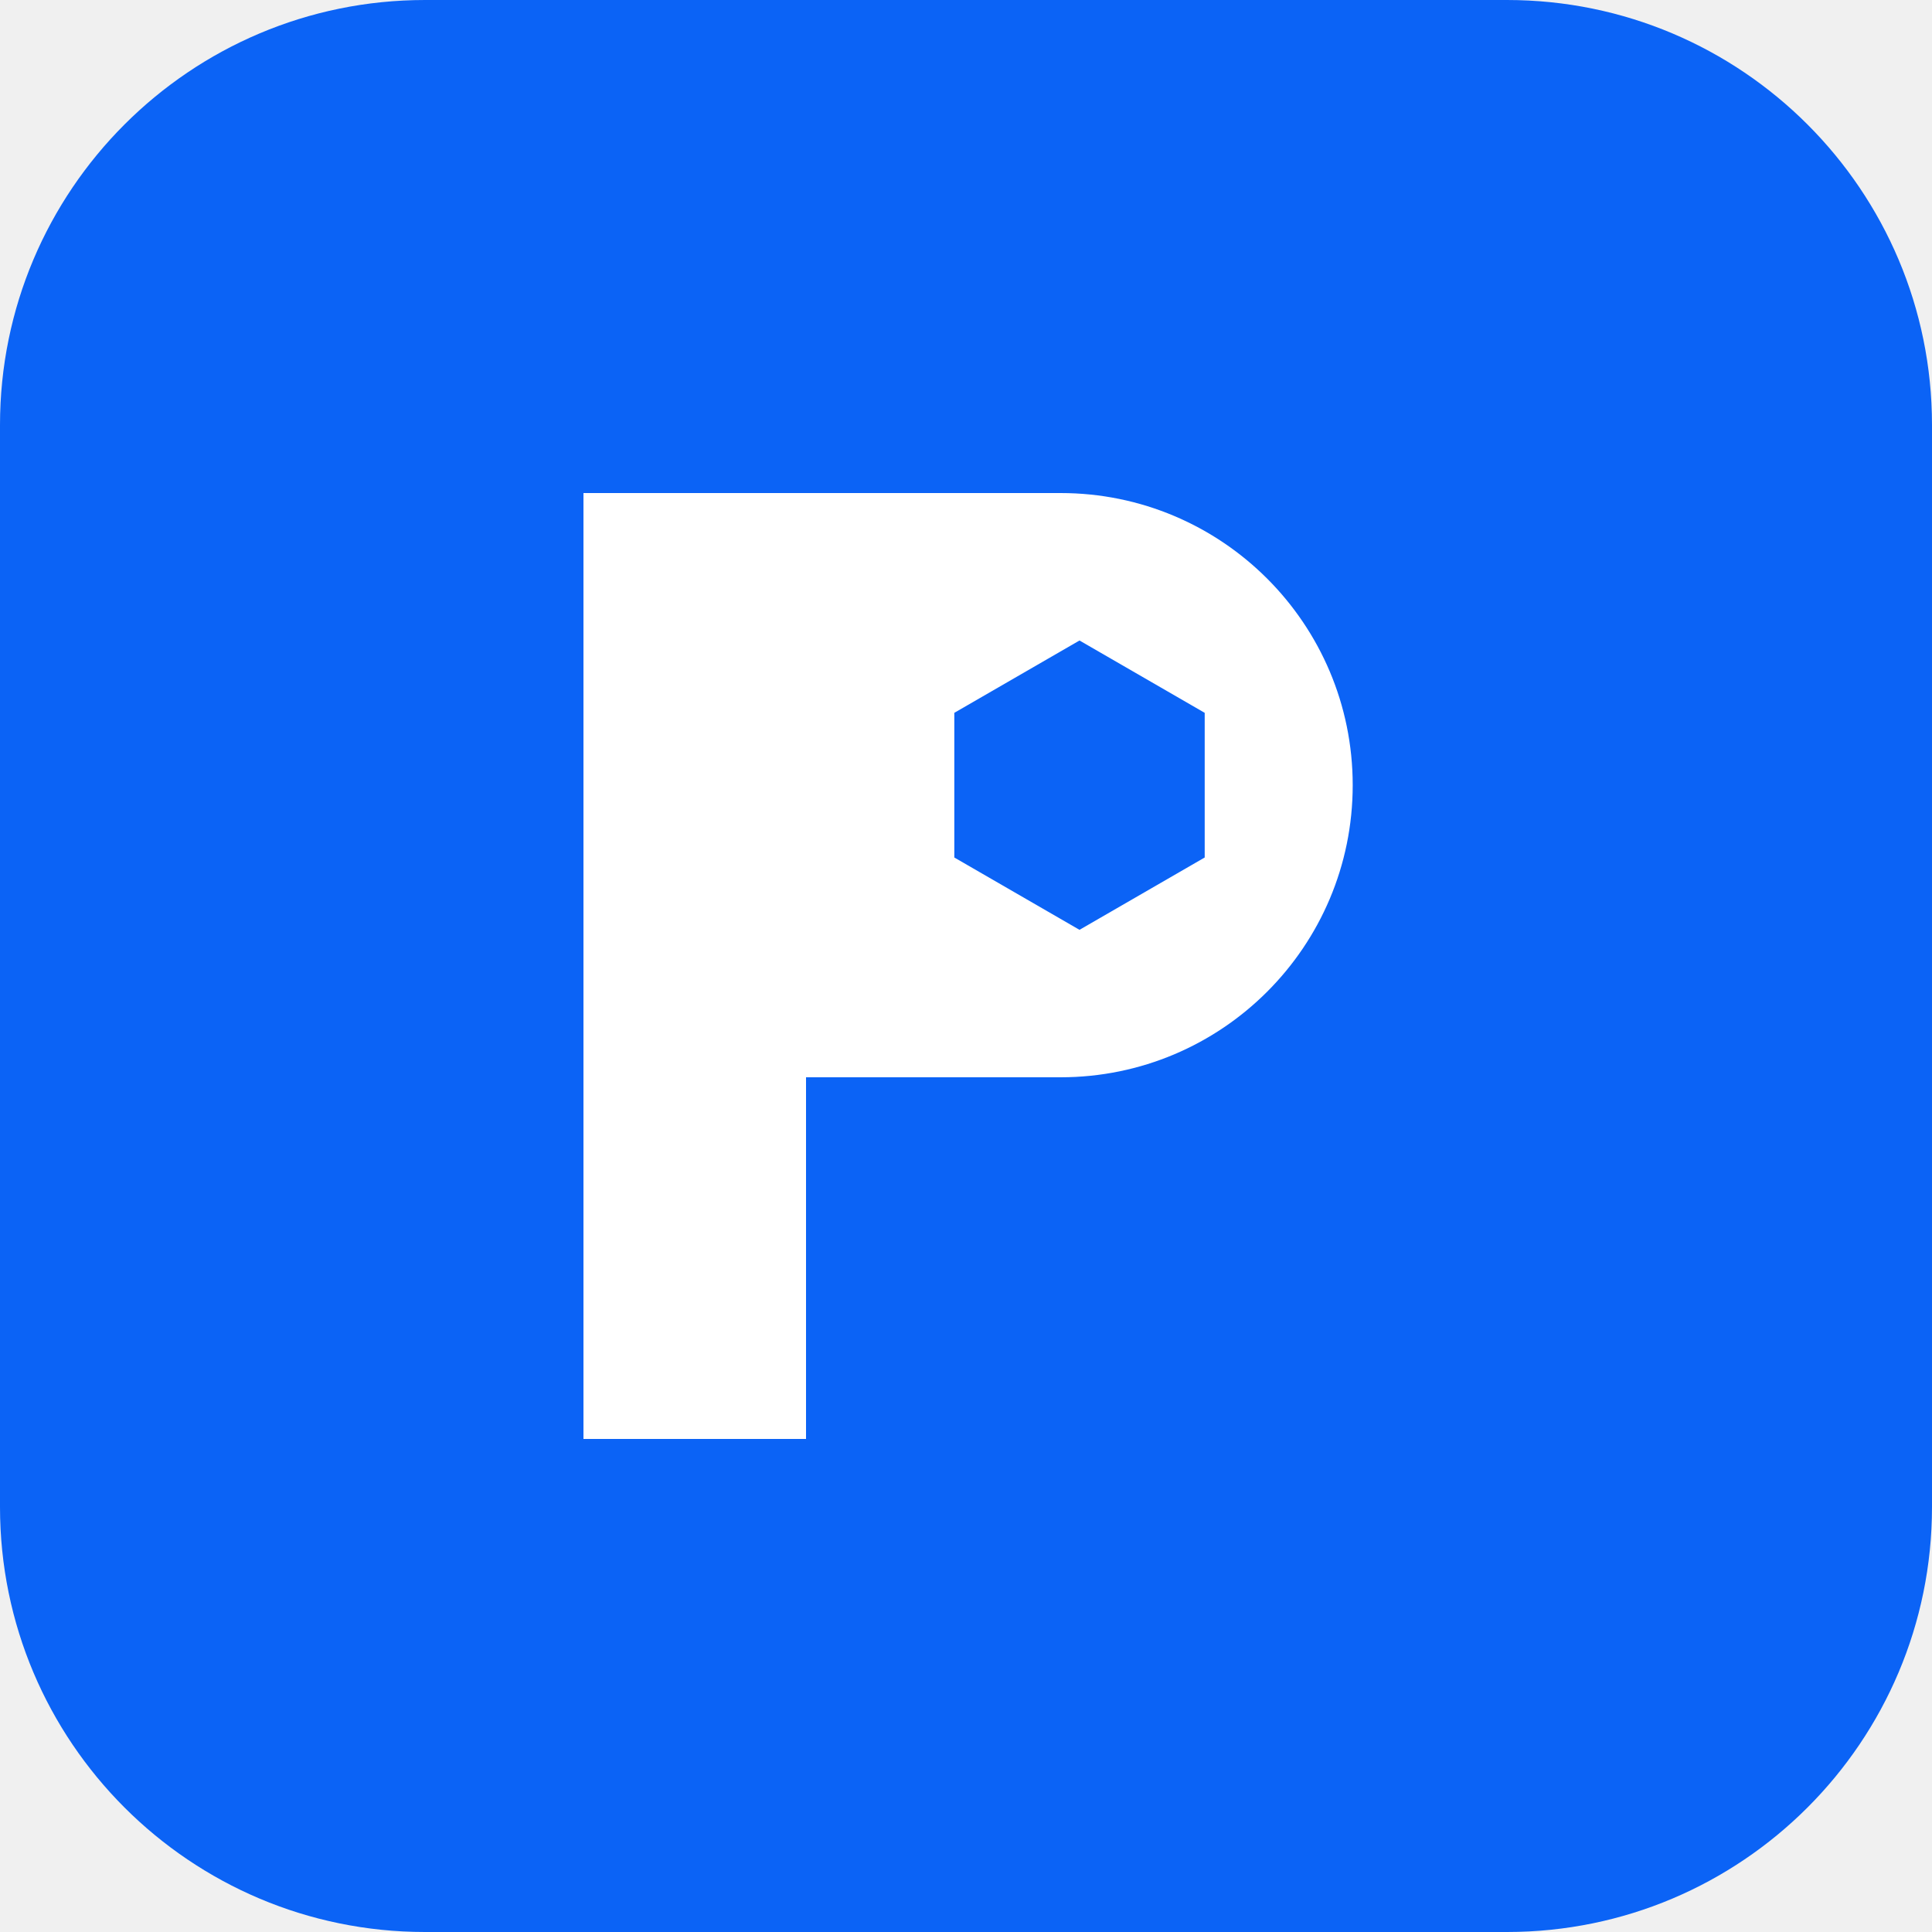
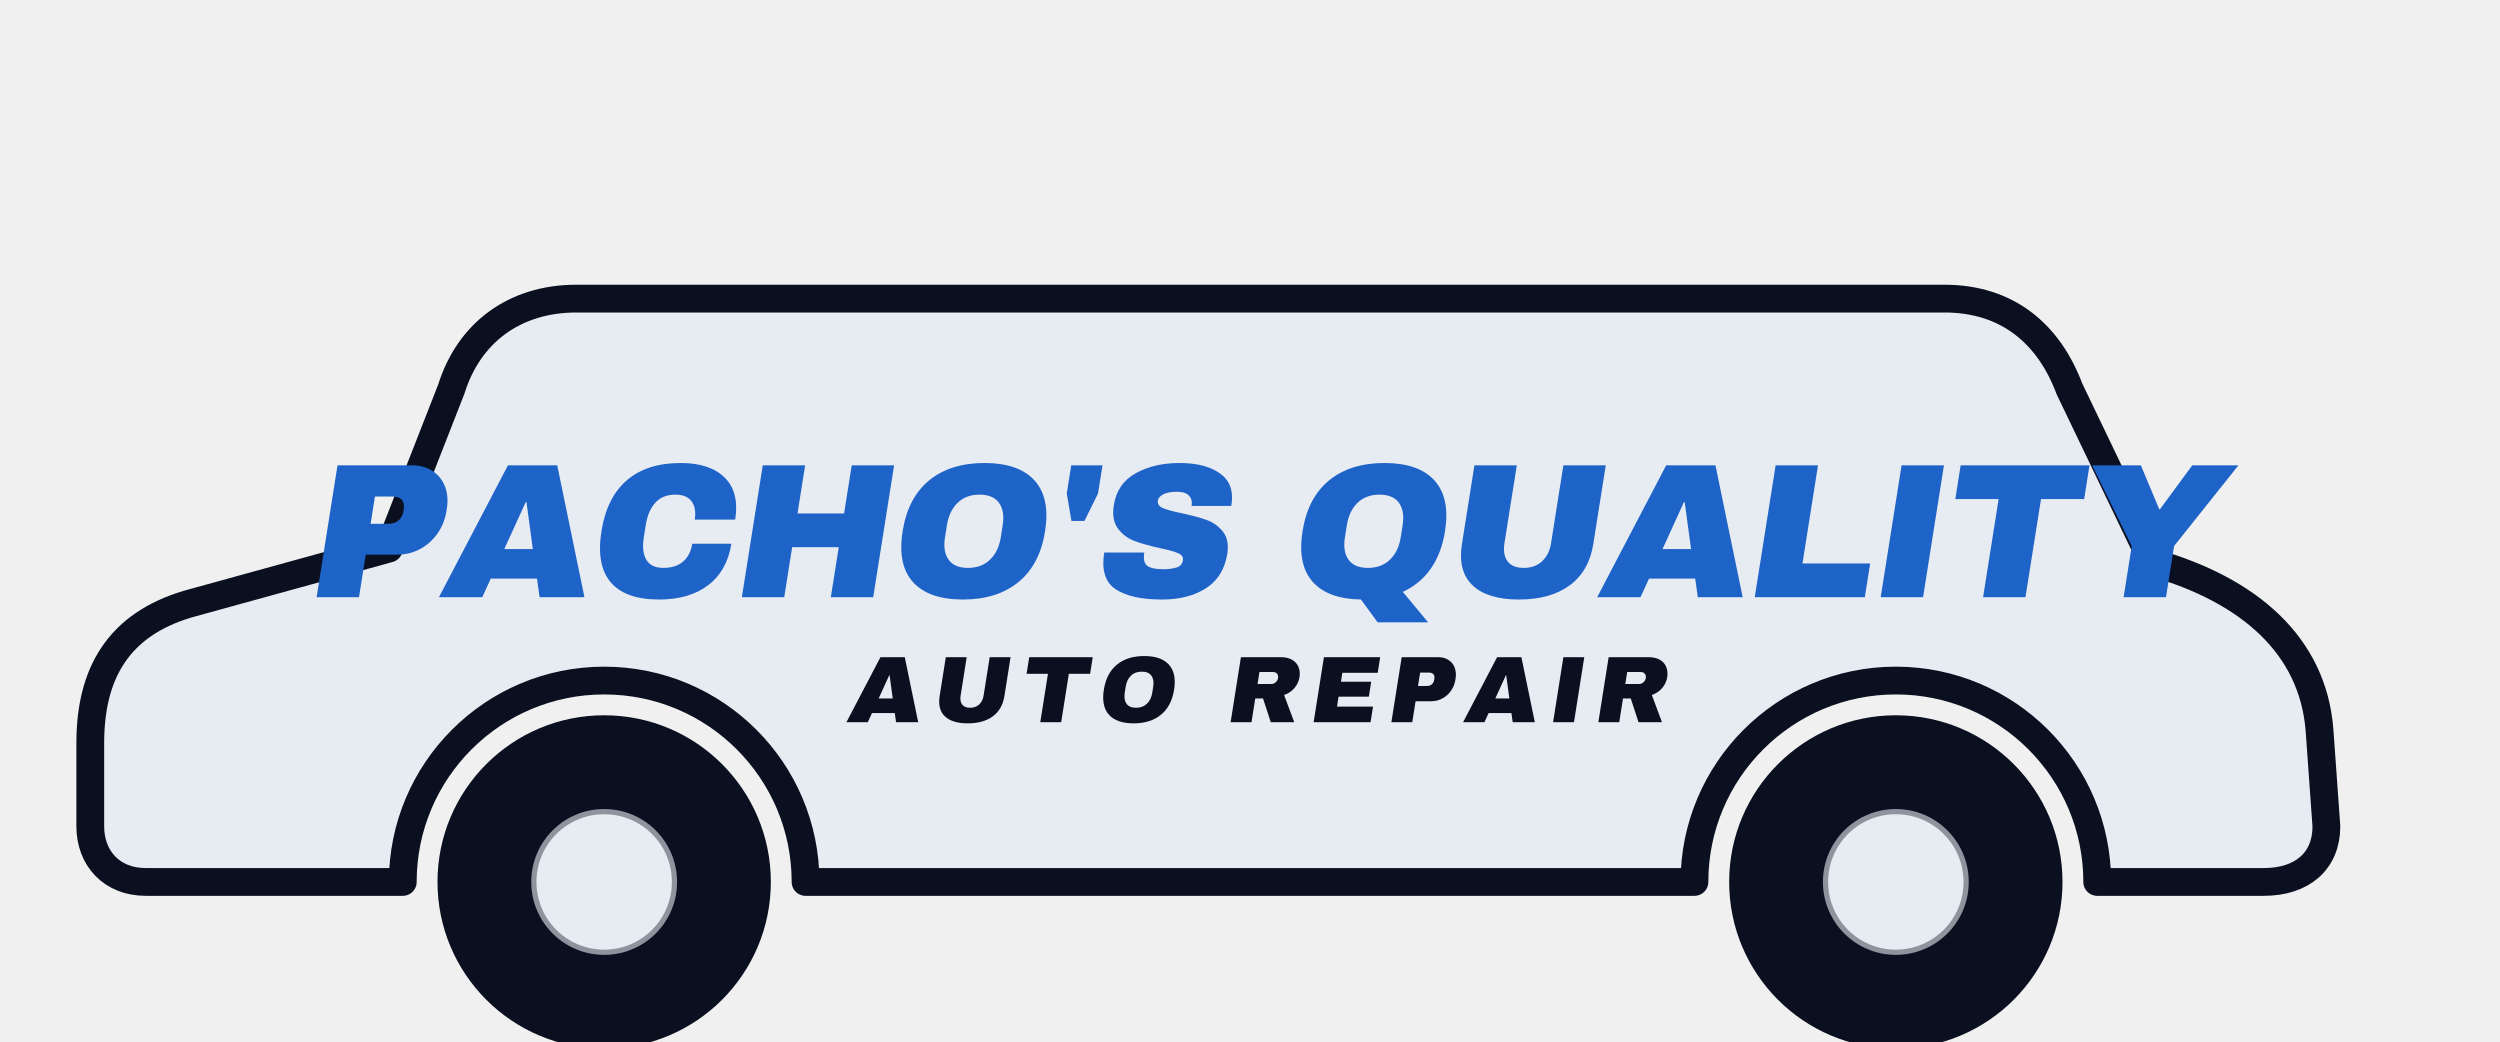
- <svg xmlns="http://www.w3.org/2000/svg" viewBox="0 0 100 100" role="img" aria-label="Pacho's Quality Auto Repair">
-   <rect width="100" height="100" rx="22" fill="#0B63F6" />
-   <g transform="translate(50 50) scale(0.72) translate(-50 -50)">
-     <path fill="#FFFFFF" fill-rule="evenodd" d="M22.5,16 H56.8 A21,21 0 0 1 56.8,58 H38.5 V84 H22.5 Z              M58.16,26.6 L67.16,31.8 L67.16,42.2 L58.16,47.4 L49.16,42.2 L49.16,31.8 Z" />
+ <svg xmlns="http://www.w3.org/2000/svg" viewBox="0 0 720 300" role="img" aria-label="Pacho's Quality Auto Repair">
+   <path d="M26,214 C26,194 34,180 54,174 L112,158 L130,112 C135,96 148,86 166,86 L560,86 C578,86 590,96 596,112 L620,162 C648,170 666,186 668,210 L670,238 C670,248 663,254 652,254 L604,254 A58,58 0 0 0 488,254 L232,254 A58,58 0 0 0 116,254 L42,254 C32,254 26,247 26,238 Z" fill="#E7EBF2" />
+   <path d="M26,214 C26,194 34,180 54,174 L112,158 L130,112 C135,96 148,86 166,86 L560,86 C578,86 590,96 596,112 L620,162 C648,170 666,186 668,210 L670,238 C670,248 663,254 652,254 L604,254 A58,58 0 0 0 488,254 L232,254 A58,58 0 0 0 116,254 L42,254 C32,254 26,247 26,238 Z" fill="none" stroke="#0A1020" stroke-width="8" stroke-linejoin="round" />
+   <g transform="translate(87.1 172) skewX(-9)" fill="#1E63C8">
+     <path transform="translate(0.00 0) scale(0.05522 -0.05522)" d="M680 462V449Q680 385 652.0 333.0Q624 281 574.0 251.5Q524 222 460 222H295V0H74V688H460Q524 688 574.0 658.5Q624 629 652.0 577.5Q680 526 680 462ZM295 383H386Q421 383 438.5 401.0Q456 419 456 450V458Q456 490 438.5 507.5Q421 525 386 525H295Z" />
+     <path transform="translate(38.76 0) scale(0.05522 -0.05522)" d="M535 0 506 97H265L236 0H10L261 688H518L769 0ZM311 251H460L388 496H384Z" />
+     <path transform="translate(80.62 0) scale(0.05522 -0.05522)" d="M733 405H522Q522 465 490.5 500.0Q459 535 401 535Q334 535 302.5 493.0Q271 451 271 376V312Q271 238 302.5 195.5Q334 153 399 153Q463 153 496.0 186.0Q529 219 529 279H733Q733 138 646.5 63.0Q560 -12 402 -12Q226 -12 135.5 78.0Q45 168 45 344Q45 520 135.5 610.0Q226 700 402 700Q555 700 644.0 623.5Q733 547 733 405Z" />
+     <path transform="translate(122.47 0) scale(0.05522 -0.05522)" d="M538 0V261H295V0H74V688H295V437H538V688H759V0Z" />
+     <path transform="translate(167.36 0) scale(0.05522 -0.05522)" d="M788 344Q788 170 691.0 79.0Q594 -12 416 -12Q238 -12 141.5 78.5Q45 169 45 344Q45 519 141.5 609.5Q238 700 416 700Q594 700 691.0 609.0Q788 518 788 344ZM271 376V312Q271 239 308.0 196.0Q345 153 416 153Q487 153 524.5 196.0Q562 239 562 312V376Q562 449 524.5 492.0Q487 535 416 535Q345 535 308.0 492.0Q271 449 271 376Z" />
+     <path transform="translate(212.25 0) scale(0.05522 -0.05522)" d="M172 398H104L57 541V688H220V541Z" />
+     <path transform="translate(226.50 0) scale(0.05522 -0.05522)" d="M667 488V476H460V480Q460 510 438.0 530.0Q416 550 371 550Q327 550 303.5 537.0Q280 524 280 505Q280 478 312.0 465.0Q344 452 415 438Q498 421 551.5 402.5Q605 384 645.0 342.0Q685 300 686 228Q686 106 603.5 47.0Q521 -12 383 -12Q222 -12 132.5 42.0Q43 96 43 233H252Q252 181 279.0 163.5Q306 146 363 146Q405 146 432.5 155.0Q460 164 460 192Q460 217 429.5 229.5Q399 242 330 256Q246 274 191.0 293.5Q136 313 95.0 358.0Q54 403 54 480Q54 593 141.5 646.5Q229 700 363 700Q495 700 580.0 646.5Q665 593 667 488Z" />
+     <path transform="translate(282.54 0) scale(0.05522 -0.05522)" d="M416 700Q594 700 691.0 609.0Q788 518 788 344Q788 228 744.5 148.5Q701 69 618 28L775 -131H512L406 -12Q232 -9 138.5 81.5Q45 172 45 344Q45 519 141.5 609.5Q238 700 416 700ZM416 535Q345 535 308.0 492.0Q271 449 271 376V312Q271 239 308.0 196.0Q345 153 416 153Q487 153 524.5 196.0Q562 239 562 312V376Q562 449 524.5 492.0Q487 535 416 535Z" />
+     <path transform="translate(327.43 0) scale(0.05522 -0.05522)" d="M417 -12Q253 -12 163.5 62.0Q74 136 74 277V688H295V280Q295 222 326.0 187.5Q357 153 416 153Q475 153 506.5 188.0Q538 223 538 280V688H759V277Q759 136 670.0 62.0Q581 -12 417 -12Z" />
+     <path transform="translate(372.33 0) scale(0.05522 -0.05522)" d="M535 0 506 97H265L236 0H10L261 688H518L769 0ZM311 251H460L388 496H384Z" />
+     <path transform="translate(414.18 0) scale(0.05522 -0.05522)" d="M74 688H295V176H648V0H74Z" />
+     <path transform="translate(449.90 0) scale(0.05522 -0.05522)" d="M84 0V688H305V0Z" />
+     <path transform="translate(470.28 0) scale(0.05522 -0.05522)" d="M470 512V0H249V512H23V688H695V512Z" />
+     <path transform="translate(509.04 0) scale(0.05522 -0.05522)" d="M501 0H280V267L7 688H261L393 459H397L529 688H770L501 267Z" />
+   </g>
+   <g transform="translate(243.5 208) skewX(-9)" fill="#0A1020">
+     <path transform="translate(0.00 0) scale(0.02723 -0.02723)" d="M535 0 506 97H265L236 0H10L261 688H518L769 0ZM311 251H460L388 496H384Z" />
+     <path transform="translate(23.91 0) scale(0.02723 -0.02723)" d="M417 -12Q253 -12 163.5 62.0Q74 136 74 277V688H295V280Q295 222 326.0 187.5Q357 153 416 153Q475 153 506.5 188.0Q538 223 538 280V688H759V277Q759 136 670.0 62.0Q581 -12 417 -12Z" />
+     <path transform="translate(49.32 0) scale(0.02723 -0.02723)" d="M470 512V0H249V512H23V688H695V512Z" />
+     <path transform="translate(71.70 0) scale(0.02723 -0.02723)" d="M788 344Q788 170 691.0 79.0Q594 -12 416 -12Q238 -12 141.5 78.5Q45 169 45 344Q45 519 141.5 609.5Q238 700 416 700Q594 700 691.0 609.0Q788 518 788 344ZM271 376V312Q271 239 308.0 196.0Q345 153 416 153Q487 153 524.5 196.0Q562 239 562 312V376Q562 449 524.5 492.0Q487 535 416 535Q345 535 308.0 492.0Q271 449 271 376Z" />
+     <path transform="translate(108.90 0) scale(0.02723 -0.02723)" d="M594 288 747 0H499L377 251H295V0H74V688H495Q569 688 621.5 659.5Q674 631 700.5 582.5Q727 534 727 477Q727 414 693.0 363.0Q659 312 594 288ZM440 531H295V404H440Q466 404 484.0 422.5Q502 441 502 468Q502 495 484.0 513.0Q466 531 440 531Z" />
+     <path transform="translate(132.81 0) scale(0.02723 -0.02723)" d="M74 688H669V523H295V428H615V270H295V165H676V0H74Z" />
+     <path transform="translate(155.20 0) scale(0.02723 -0.02723)" d="M680 462V449Q680 385 652.0 333.0Q624 281 574.0 251.5Q524 222 460 222H295V0H74V688H460Q524 688 574.0 658.5Q624 629 652.0 577.5Q680 526 680 462ZM295 383H386Q421 383 438.5 401.0Q456 419 456 450V458Q456 490 438.5 507.5Q421 525 386 525H295Z" />
+     <path transform="translate(177.59 0) scale(0.02723 -0.02723)" d="M535 0 506 97H265L236 0H10L261 688H518L769 0ZM311 251H460L388 496H384Z" />
+     <path transform="translate(201.50 0) scale(0.02723 -0.02723)" d="M84 0V688H305V0Z" />
+     <path transform="translate(214.81 0) scale(0.02723 -0.02723)" d="M594 288 747 0H499L377 251H295V0H74V688H495Q569 688 621.5 659.5Q674 631 700.5 582.5Q727 534 727 477Q727 414 693.0 363.0Q659 312 594 288ZM440 531H295V404H440Q466 404 484.0 422.5Q502 441 502 468Q502 495 484.0 513.0Q466 531 440 531Z" />
+   </g>
+   <g>
+     <circle cx="174" cy="254" r="48" fill="#0A1020" />
+     <circle cx="174" cy="254" r="21" fill="#E7EBF2" />
+     <circle cx="174" cy="254" r="21" fill="none" stroke="#0A1020" stroke-width="3" opacity=".4" />
+   </g>
+   <g>
+     <circle cx="546" cy="254" r="48" fill="#0A1020" />
+     <circle cx="546" cy="254" r="21" fill="#E7EBF2" />
+     <circle cx="546" cy="254" r="21" fill="none" stroke="#0A1020" stroke-width="3" opacity=".4" />
  </g>
</svg>
